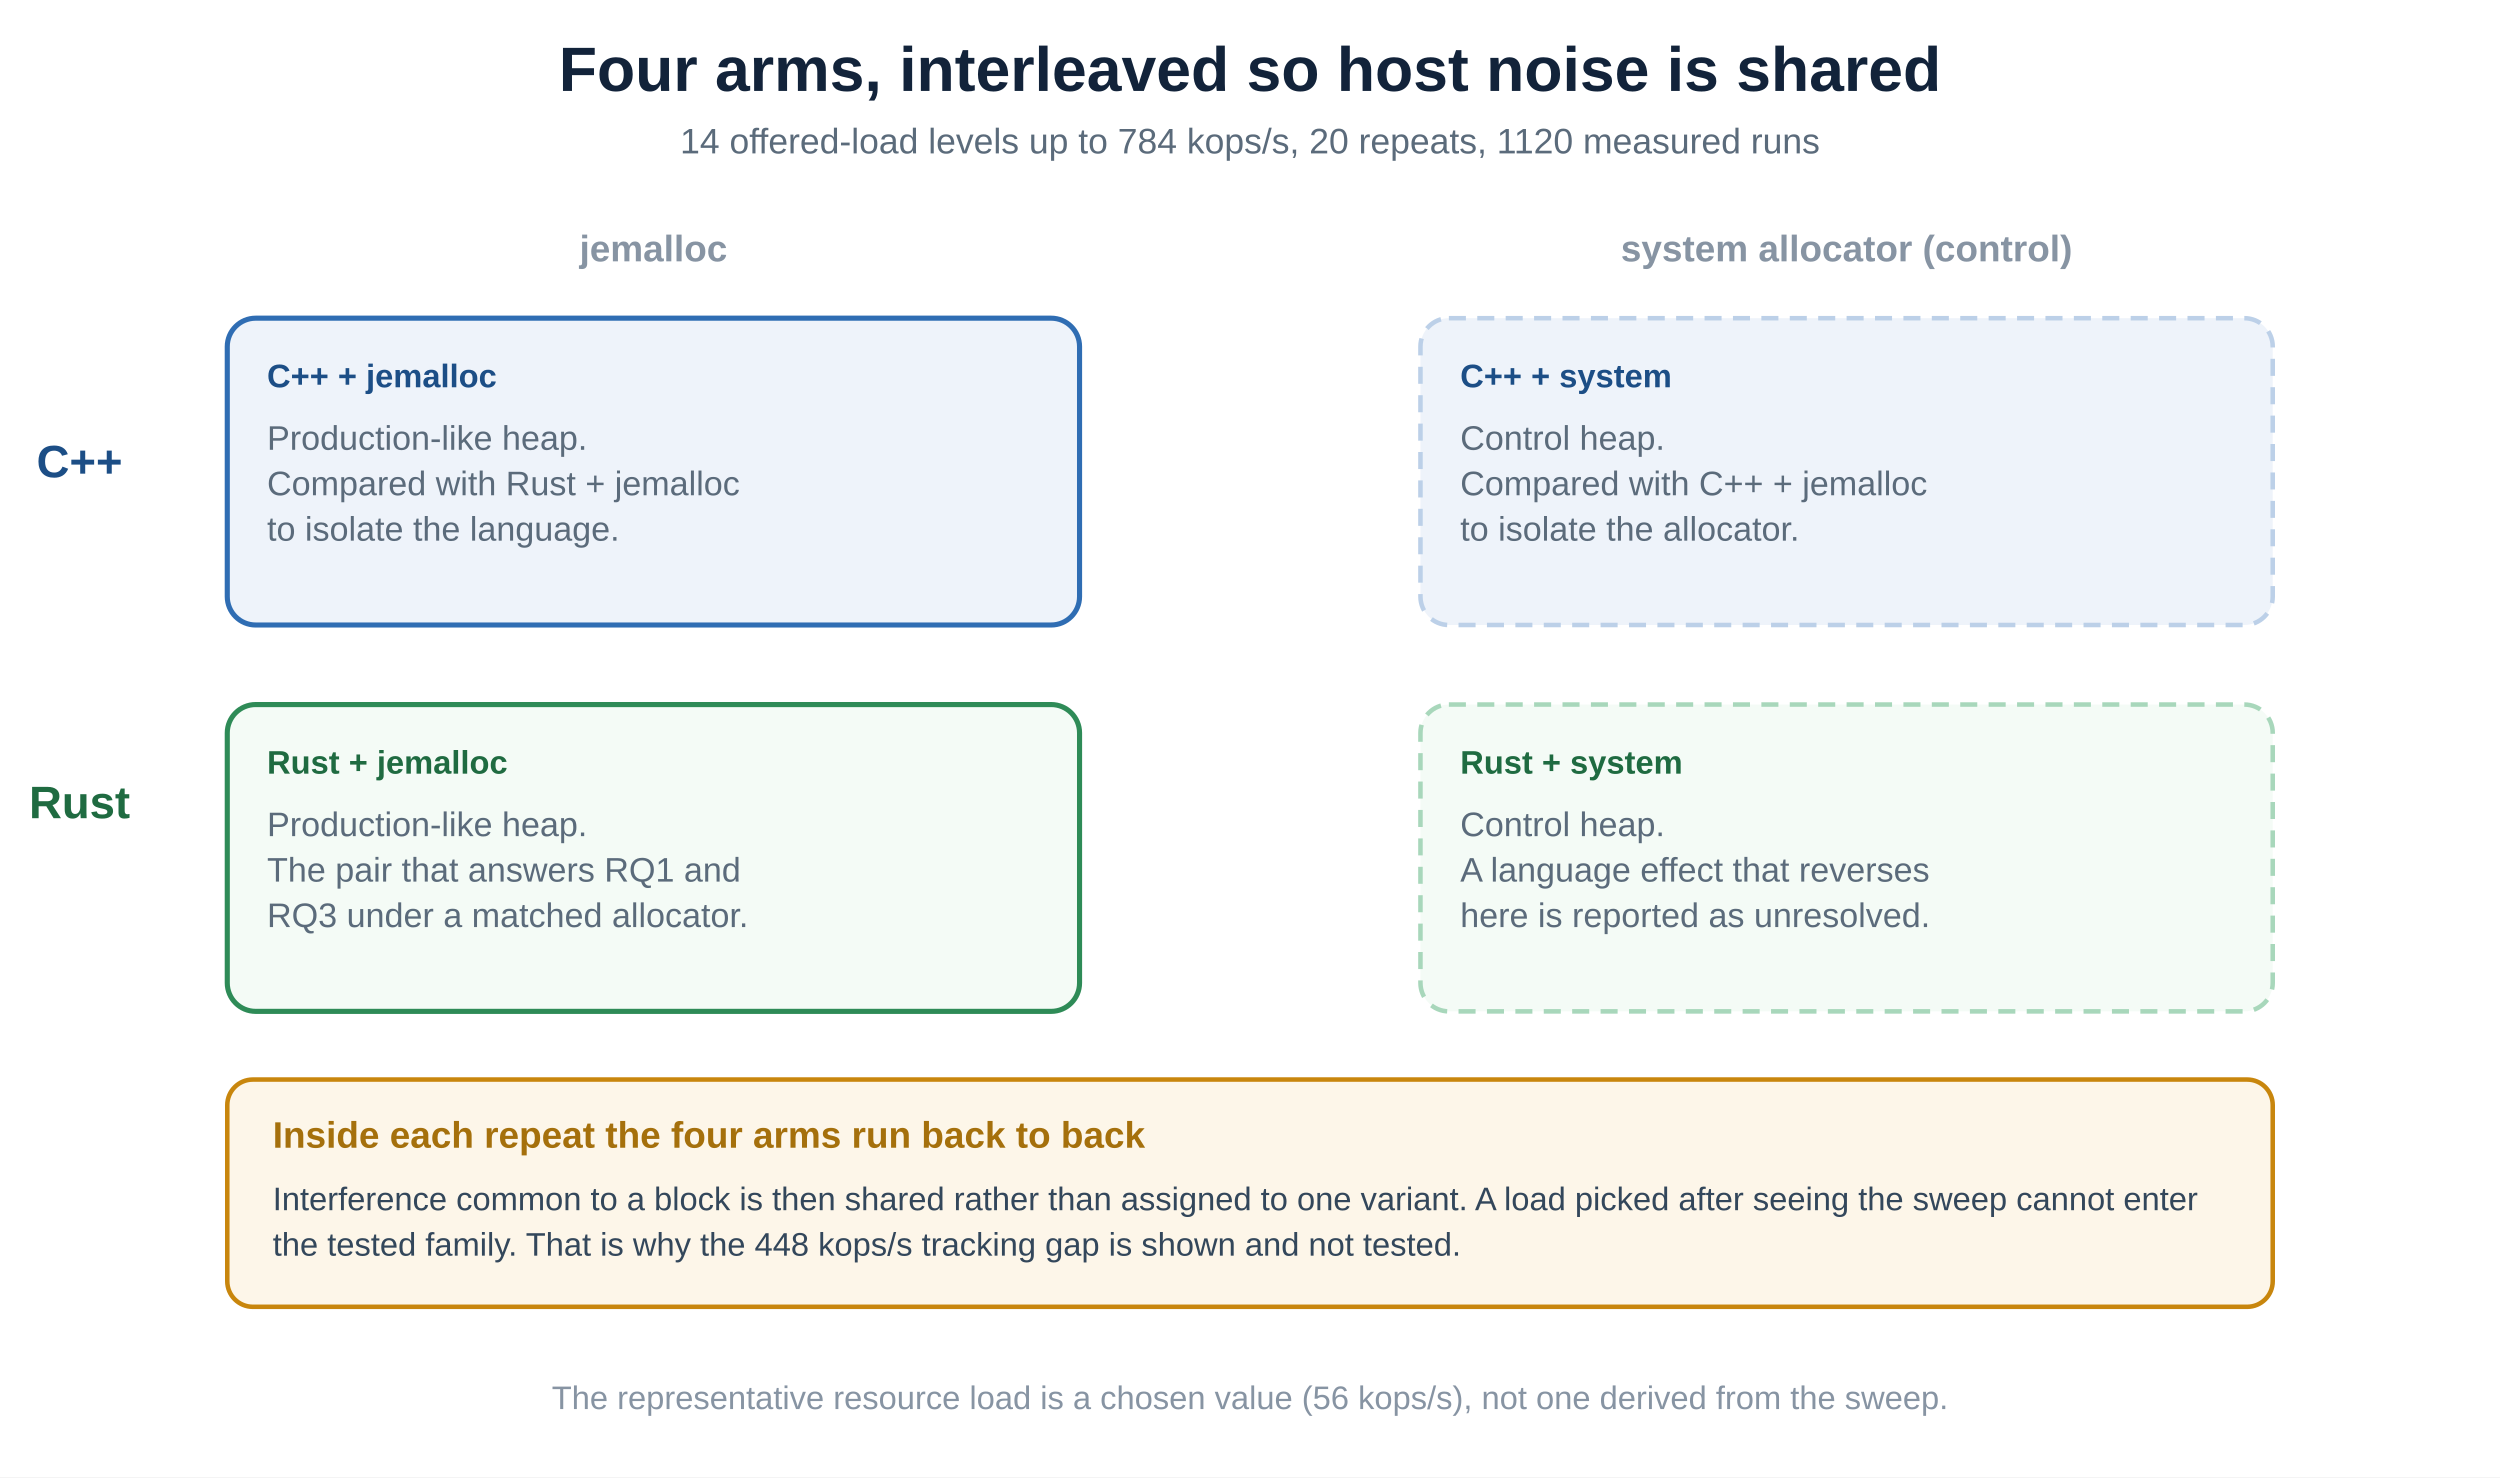
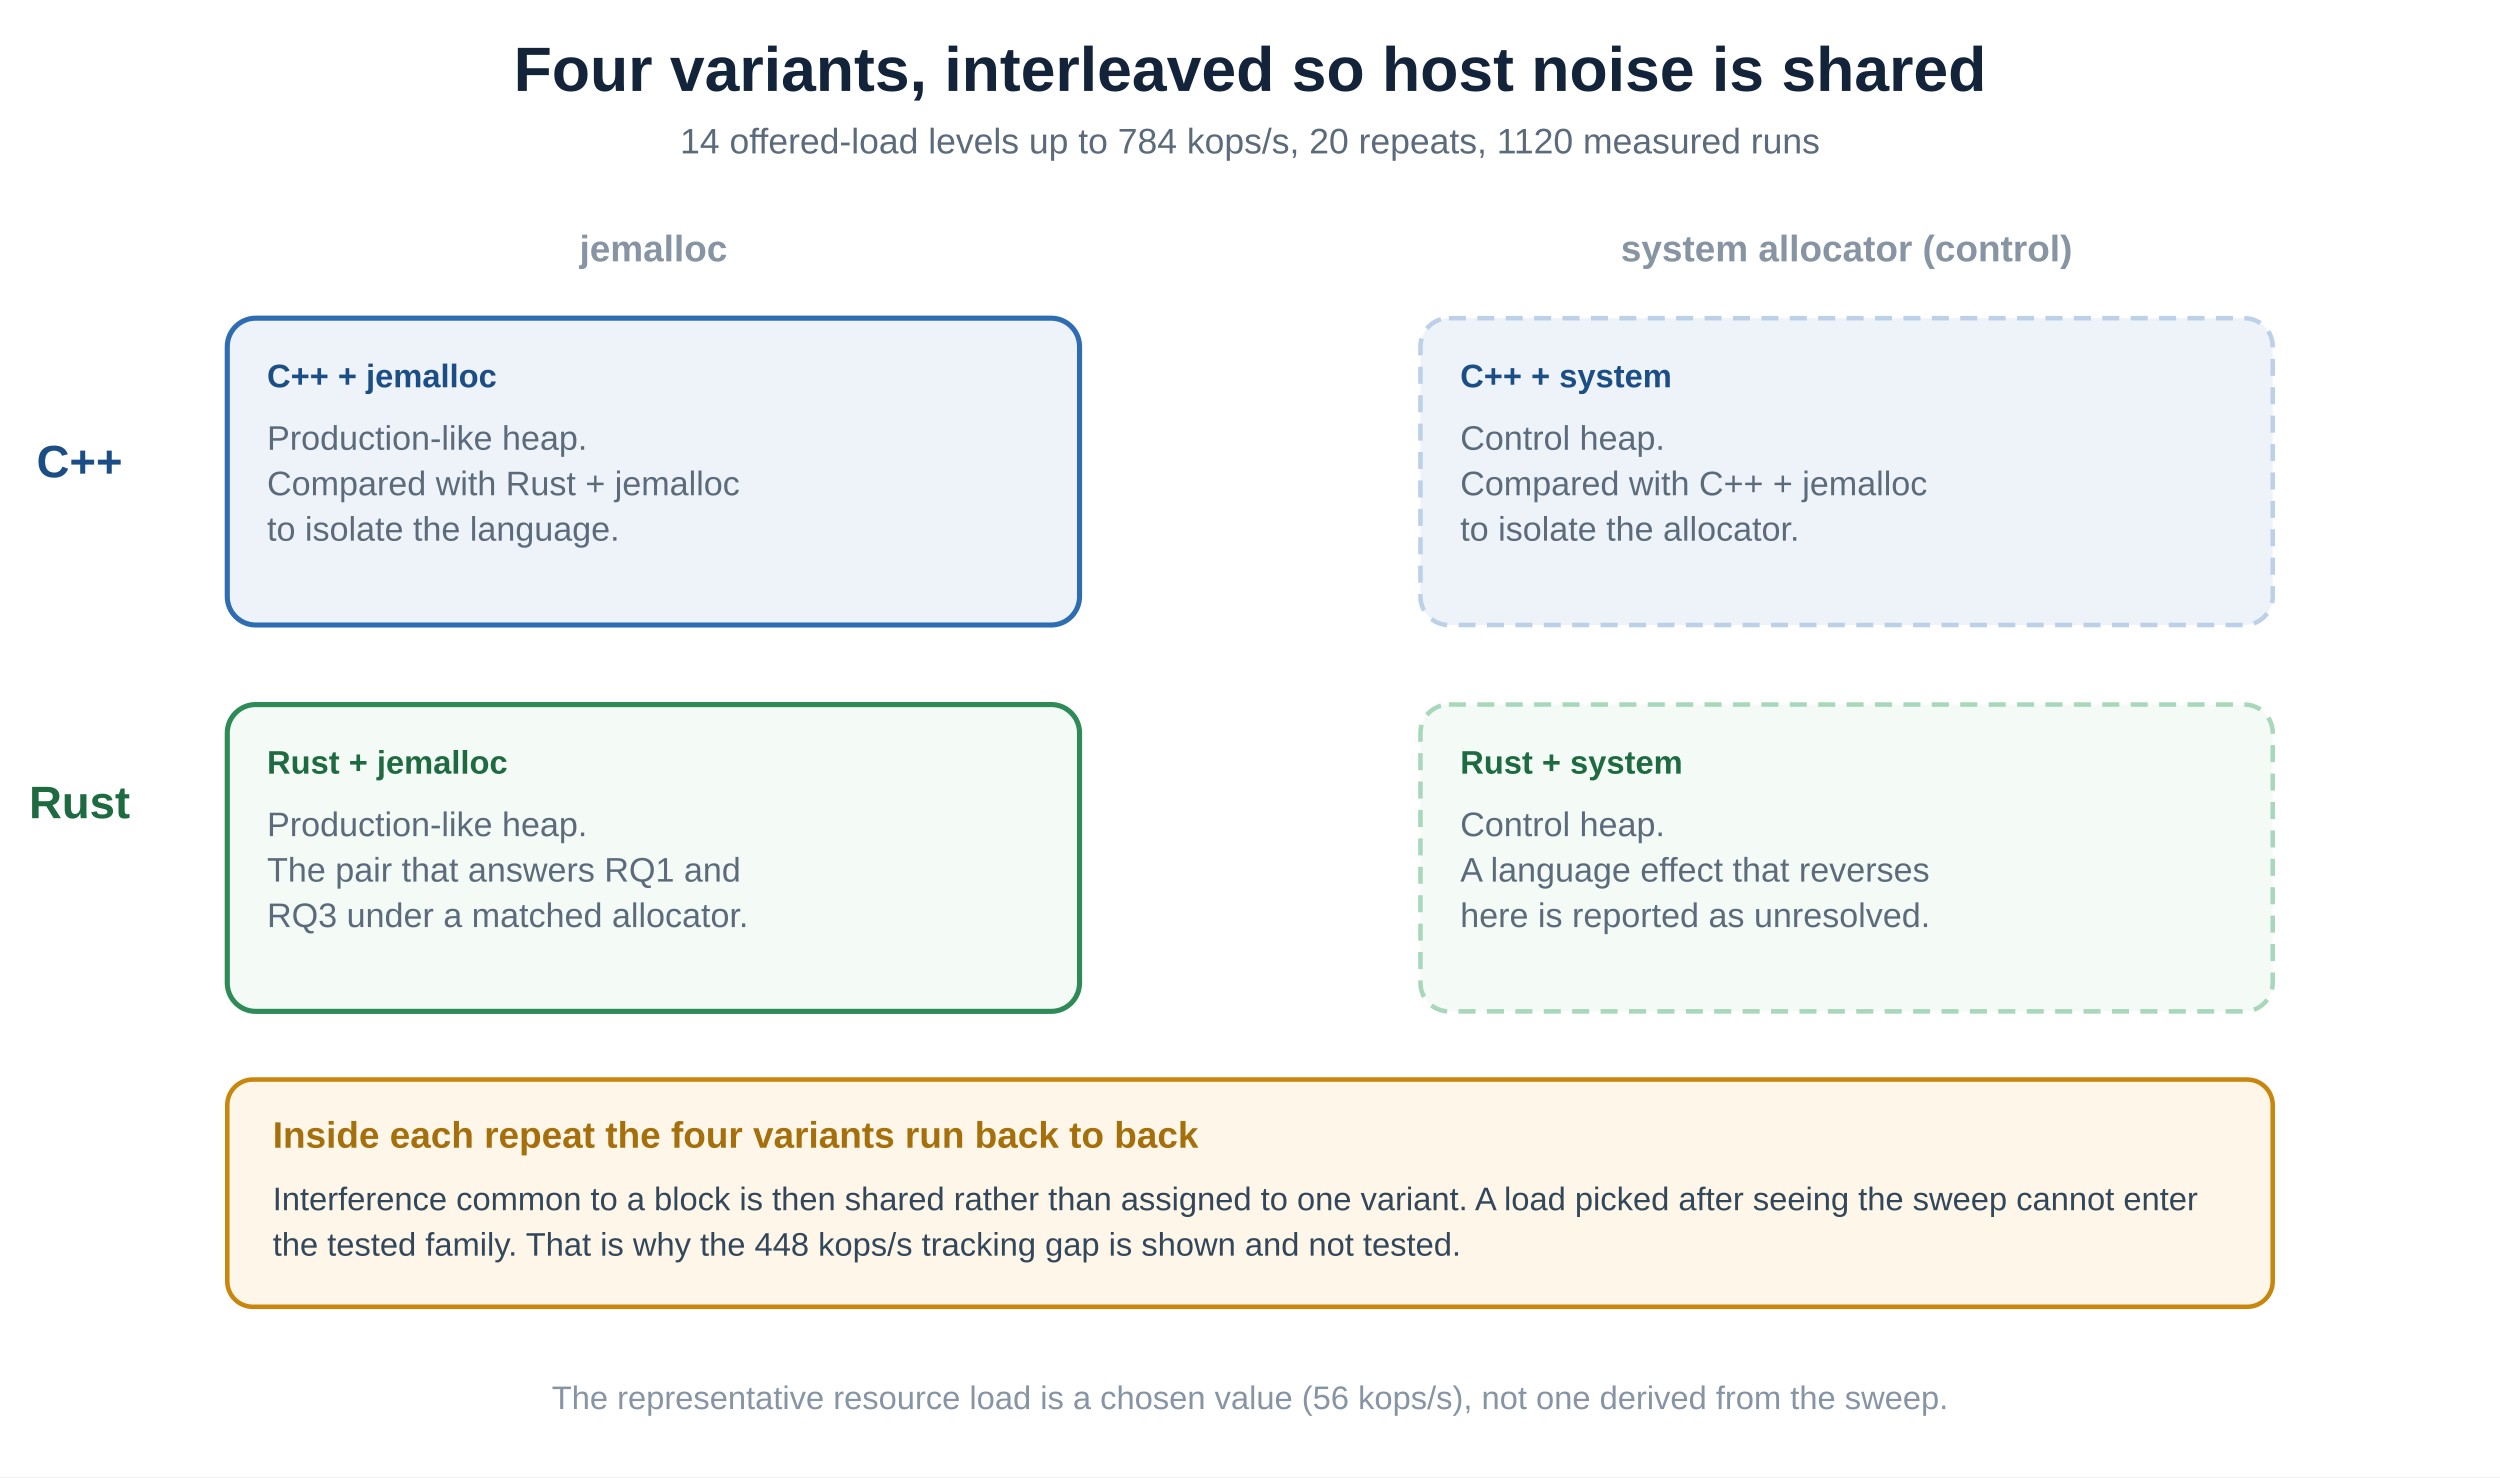
<svg xmlns="http://www.w3.org/2000/svg" viewBox="0 0 880 520" width="880" height="520" font-family="'Segoe UI','Helvetica Neue',Arial,sans-serif">
  <rect x="0" y="0" width="880" height="520" fill="#ffffff" />
-   <text x="440.0" y="32" font-size="22" fill="#12233a" text-anchor="middle" font-weight="700">Four arms, interleaved so host noise is shared</text>
+   <text x="440.0" y="32" font-size="22" fill="#12233a" text-anchor="middle" font-weight="700">Four variants, interleaved so host noise is shared</text>
  <text x="440.0" y="54" font-size="12.5" fill="#5b6b7b" text-anchor="middle">14 offered-load levels up to 784 kops/s, 20 repeats, 1120 measured runs</text>
  <text x="230" y="92" font-size="13" fill="#8794a3" text-anchor="middle" font-weight="700">jemalloc</text>
  <text x="650" y="92" font-size="13" fill="#8794a3" text-anchor="middle" font-weight="700">system allocator (control)</text>
  <text x="28" y="168" font-size="16" fill="#1c4e86" text-anchor="middle" font-weight="700">C++</text>
  <text x="28" y="288" font-size="16" fill="#1f6b41" text-anchor="middle" font-weight="700">Rust</text>
  <rect x="80" y="112" width="300" height="108" rx="10" fill="#eef3fa" stroke="#2f6db3" stroke-width="1.8" />
  <text x="94" y="136.325" font-size="11.5" fill="#1c4e86" font-weight="700">C++ + jemalloc</text>
  <text x="94" y="158.325" font-size="12" fill="#5b6b7b">Production-like heap.</text>
  <text x="94" y="174.325" font-size="12" fill="#5b6b7b">Compared with Rust + jemalloc</text>
  <text x="94" y="190.325" font-size="12" fill="#5b6b7b">to isolate the language.</text>
  <rect x="500" y="112" width="300" height="108" rx="10" fill="#eef3fa" stroke="#bcd0e8" stroke-width="1.6" stroke-dasharray="6 4" />
  <text x="514" y="136.325" font-size="11.5" fill="#1c4e86" font-weight="700">C++ + system</text>
  <text x="514" y="158.325" font-size="12" fill="#5b6b7b">Control heap.</text>
  <text x="514" y="174.325" font-size="12" fill="#5b6b7b">Compared with C++ + jemalloc</text>
  <text x="514" y="190.325" font-size="12" fill="#5b6b7b">to isolate the allocator.</text>
  <rect x="80" y="248" width="300" height="108" rx="10" fill="#f4fbf6" stroke="#2e8b57" stroke-width="1.8" />
  <text x="94" y="272.325" font-size="11.5" fill="#1f6b41" font-weight="700">Rust + jemalloc</text>
  <text x="94" y="294.325" font-size="12" fill="#5b6b7b">Production-like heap.</text>
  <text x="94" y="310.325" font-size="12" fill="#5b6b7b">The pair that answers RQ1 and</text>
  <text x="94" y="326.325" font-size="12" fill="#5b6b7b">RQ3 under a matched allocator.</text>
  <rect x="500" y="248" width="300" height="108" rx="10" fill="#f4fbf6" stroke="#a8d7bb" stroke-width="1.6" stroke-dasharray="6 4" />
  <text x="514" y="272.325" font-size="11.5" fill="#1f6b41" font-weight="700">Rust + system</text>
  <text x="514" y="294.325" font-size="12" fill="#5b6b7b">Control heap.</text>
  <text x="514" y="310.325" font-size="12" fill="#5b6b7b">A language effect that reverses</text>
  <text x="514" y="326.325" font-size="12" fill="#5b6b7b">here is reported as unresolved.</text>
  <rect x="80" y="380" width="720" height="80" rx="9" fill="#fdf6e9" stroke="#c8860d" stroke-width="1.6" />
-   <text x="96" y="404" font-size="13" fill="#a5700c" font-weight="700">Inside each repeat the four arms run back to back</text>
+   <text x="96" y="404" font-size="13" fill="#a5700c" font-weight="700">Inside each repeat the four variants run back to back</text>
  <text x="96" y="426" font-size="11.5" fill="#33475b">Interference common to a block is then shared rather than assigned to one variant. A load picked after seeing the sweep cannot enter</text>
  <text x="96" y="442" font-size="11.5" fill="#33475b">the tested family. That is why the 448 kops/s tracking gap is shown and not tested.</text>
  <text x="440.0" y="496" font-size="11.5" fill="#8794a3" text-anchor="middle">The representative resource load is a chosen value (56 kops/s), not one derived from the sweep.</text>
</svg>
